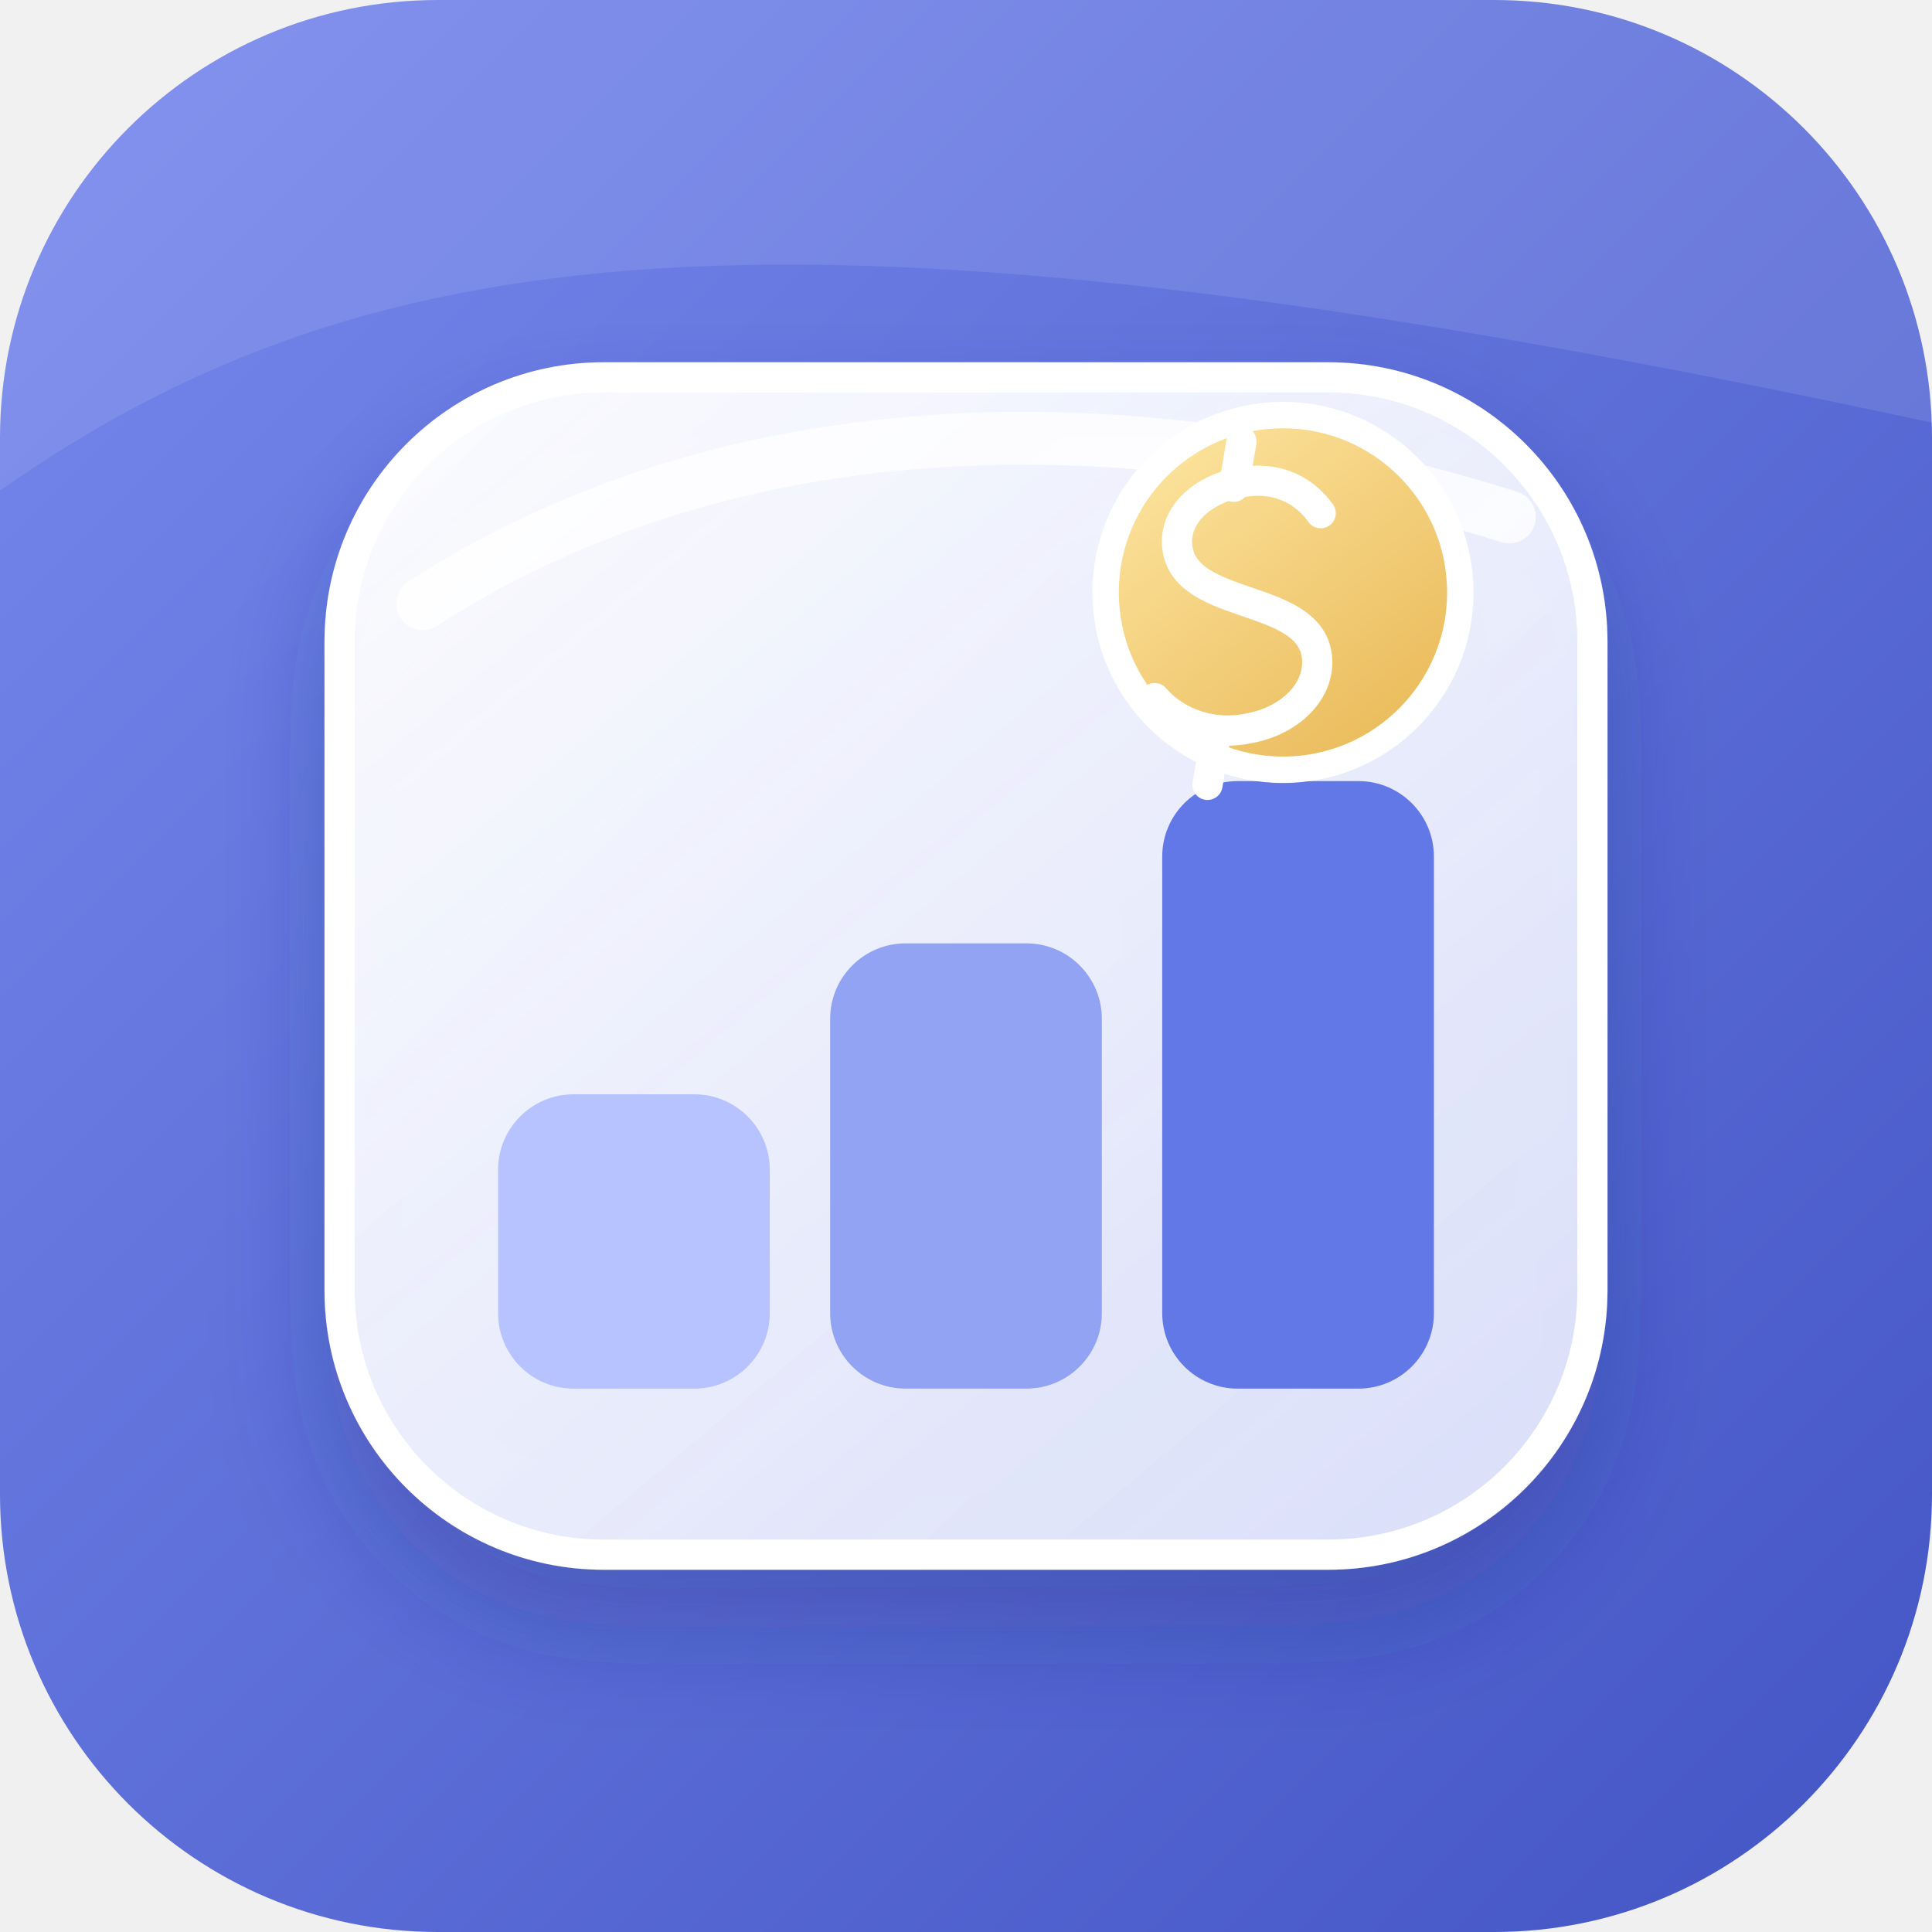
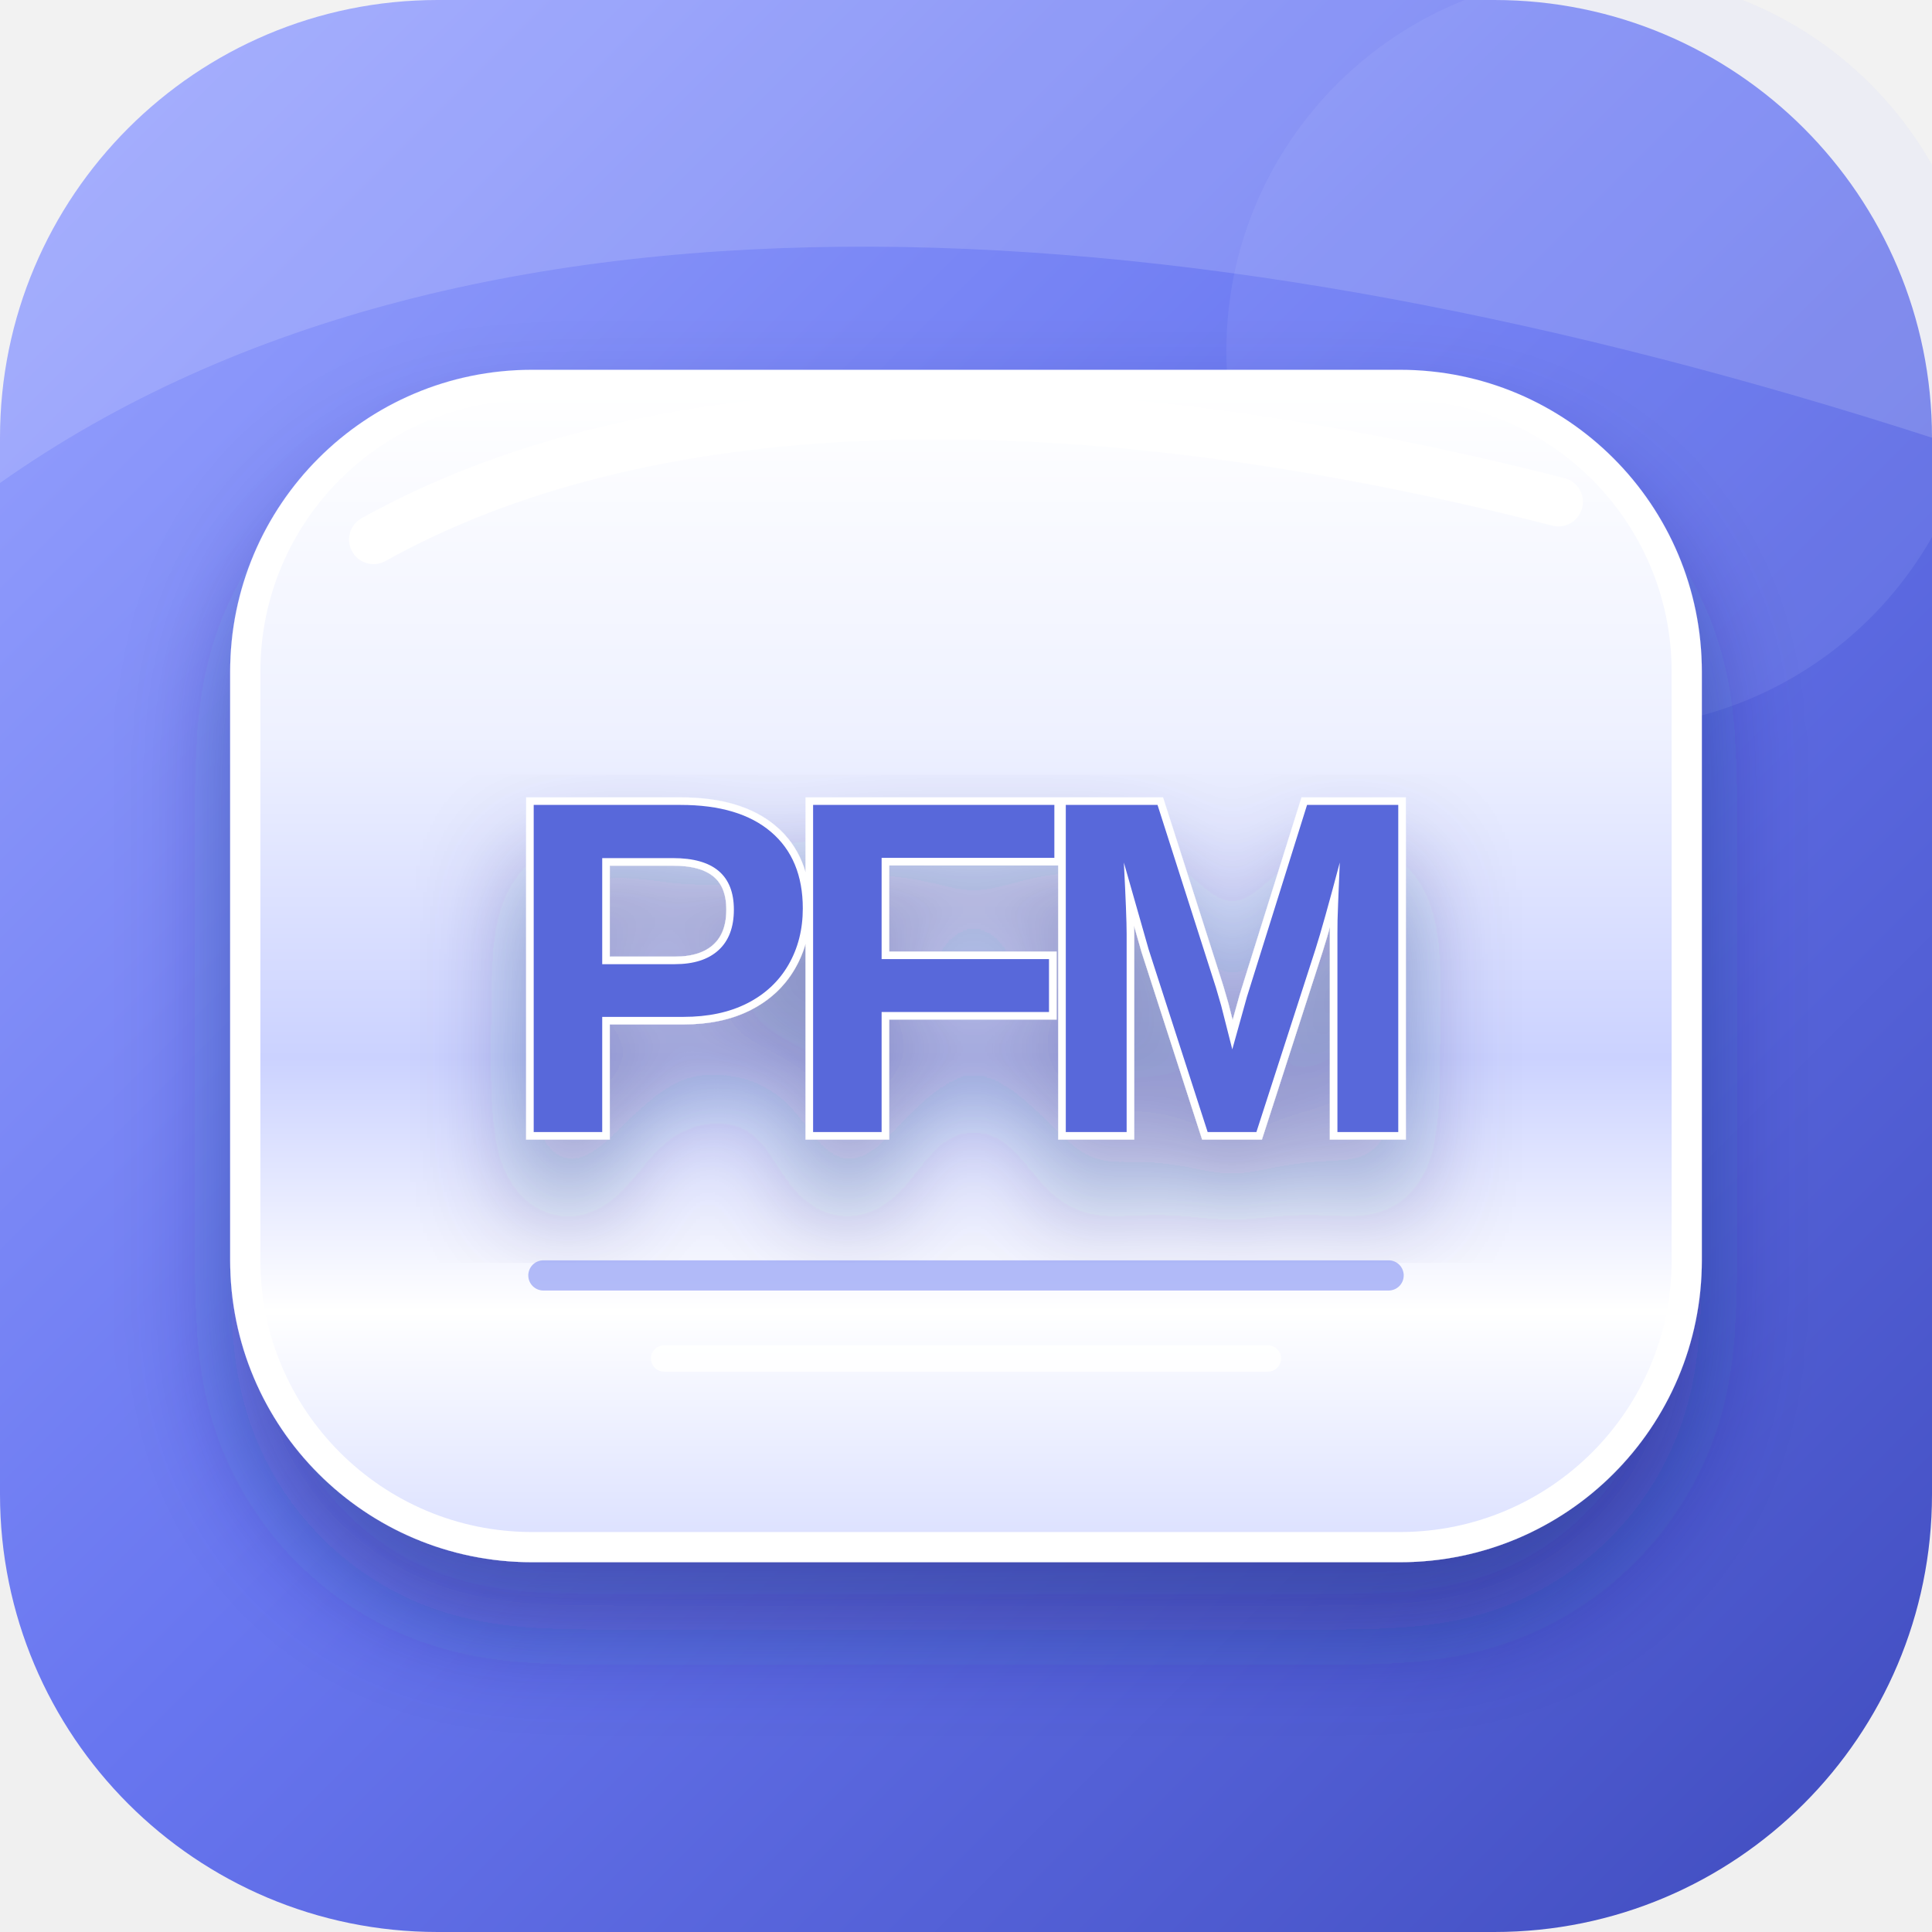
<svg xmlns="http://www.w3.org/2000/svg" viewBox="0 0 512 512">
  <defs>
    <linearGradient id="bg" x1="0" y1="0" x2="1" y2="1">
-       <stop stop-color="#7788ed" />
-       <stop offset="1" stop-color="#4355c4" />
+       <stop stop-color="#9ba6ff" />
+       <stop offset=".48" stop-color="#6876f0" />
+       <stop offset="1" stop-color="#3f4bbd" />
    </linearGradient>
-     <linearGradient id="glass" x1="0" y1="0" x2="0.9" y2="1">
-       <stop stop-color="#fff" stop-opacity=".98" />
-       <stop offset="1" stop-color="#e8ecff" stop-opacity=".9" />
-     </linearGradient>
-     <linearGradient id="coin" x2="0.8" y2="1">
-       <stop stop-color="#ffe9a7" />
-       <stop offset="1" stop-color="#e9b957" />
+     <linearGradient id="metal" x1="0" y1="0" x2="0" y2="1">
+       <stop stop-color="#ffffff" />
+       <stop offset=".3" stop-color="#eef1ff" />
+       <stop offset=".58" stop-color="#cbd2ff" />
+       <stop offset=".8" stop-color="#fff" />
+       <stop offset="1" stop-color="#dce1ff" />
    </linearGradient>
    <filter id="shadow" x="-30%" y="-30%" width="160%" height="170%">
-       <feDropShadow dx="0" dy="16" stdDeviation="14" flood-color="#1d2b79" flood-opacity=".28" />
+       <feDropShadow dx="0" dy="18" stdDeviation="14" flood-color="#1c246e" flood-opacity=".42" />
    </filter>
  </defs>
  <rect width="512" height="512" rx="116" fill="url(#bg)" />
-   <path d="M0 130C100 60 214 48 512 112V0H0Z" fill="#fff" opacity=".1" />
+   <path d="M0 128C126 39 320 54 512 116V0H0Z" fill="#fff" opacity=".15" />
+   <circle cx="425" cy="93" r="100" fill="#bbc3ff" opacity=".12" />
  <g filter="url(#shadow)">
-     <rect x="90" y="100" width="332" height="312" rx="70" fill="url(#glass)" stroke="#fff" stroke-width="8" />
-     <path d="M112 160c74-48 176-58 288-23" fill="none" stroke="#fff" stroke-width="14" stroke-linecap="round" opacity=".78" />
-     <rect x="132" y="290" width="72" height="78" rx="20" fill="#b7c3ff" />
-     <rect x="220" y="250" width="72" height="118" rx="20" fill="#92a3f4" />
-     <rect x="308" y="207" width="72" height="161" rx="20" fill="#6478e7" />
-     <circle cx="340" cy="157" r="47" fill="url(#coin)" stroke="#fff" stroke-width="7" />
-     <path d="M350 136c-5-7-13-10-22-8-10 2-17 9-16 17 2 17 35 12 37 29 1 9-7 17-18 19-9 2-19-1-25-8m23-68-2 12m-5 67-2 12" fill="none" stroke="#fff" stroke-width="8" stroke-linecap="round" />
+     <rect x="65" y="102" width="382" height="308" rx="76" fill="url(#metal)" stroke="#fff" stroke-width="8" />
+     <path d="M99 143c70-39 177-45 314-10" fill="none" stroke="#fff" stroke-width="13" stroke-linecap="round" opacity=".95" />
+     <text x="256" y="300" text-anchor="middle" font-family="-apple-system,BlinkMacSystemFont,Arial,sans-serif" font-size="126" font-weight="900" letter-spacing="-10" fill="#5967da" stroke="#fff" stroke-width="4" paint-order="stroke" filter="url(#shadow)">PFM</text>
+     <path d="M144 338h224" stroke="#9aa5f5" stroke-width="8" stroke-linecap="round" opacity=".75" />
+     <path d="M176 360h160" stroke="#fff" stroke-width="7" stroke-linecap="round" opacity=".9" />
  </g>
</svg>
